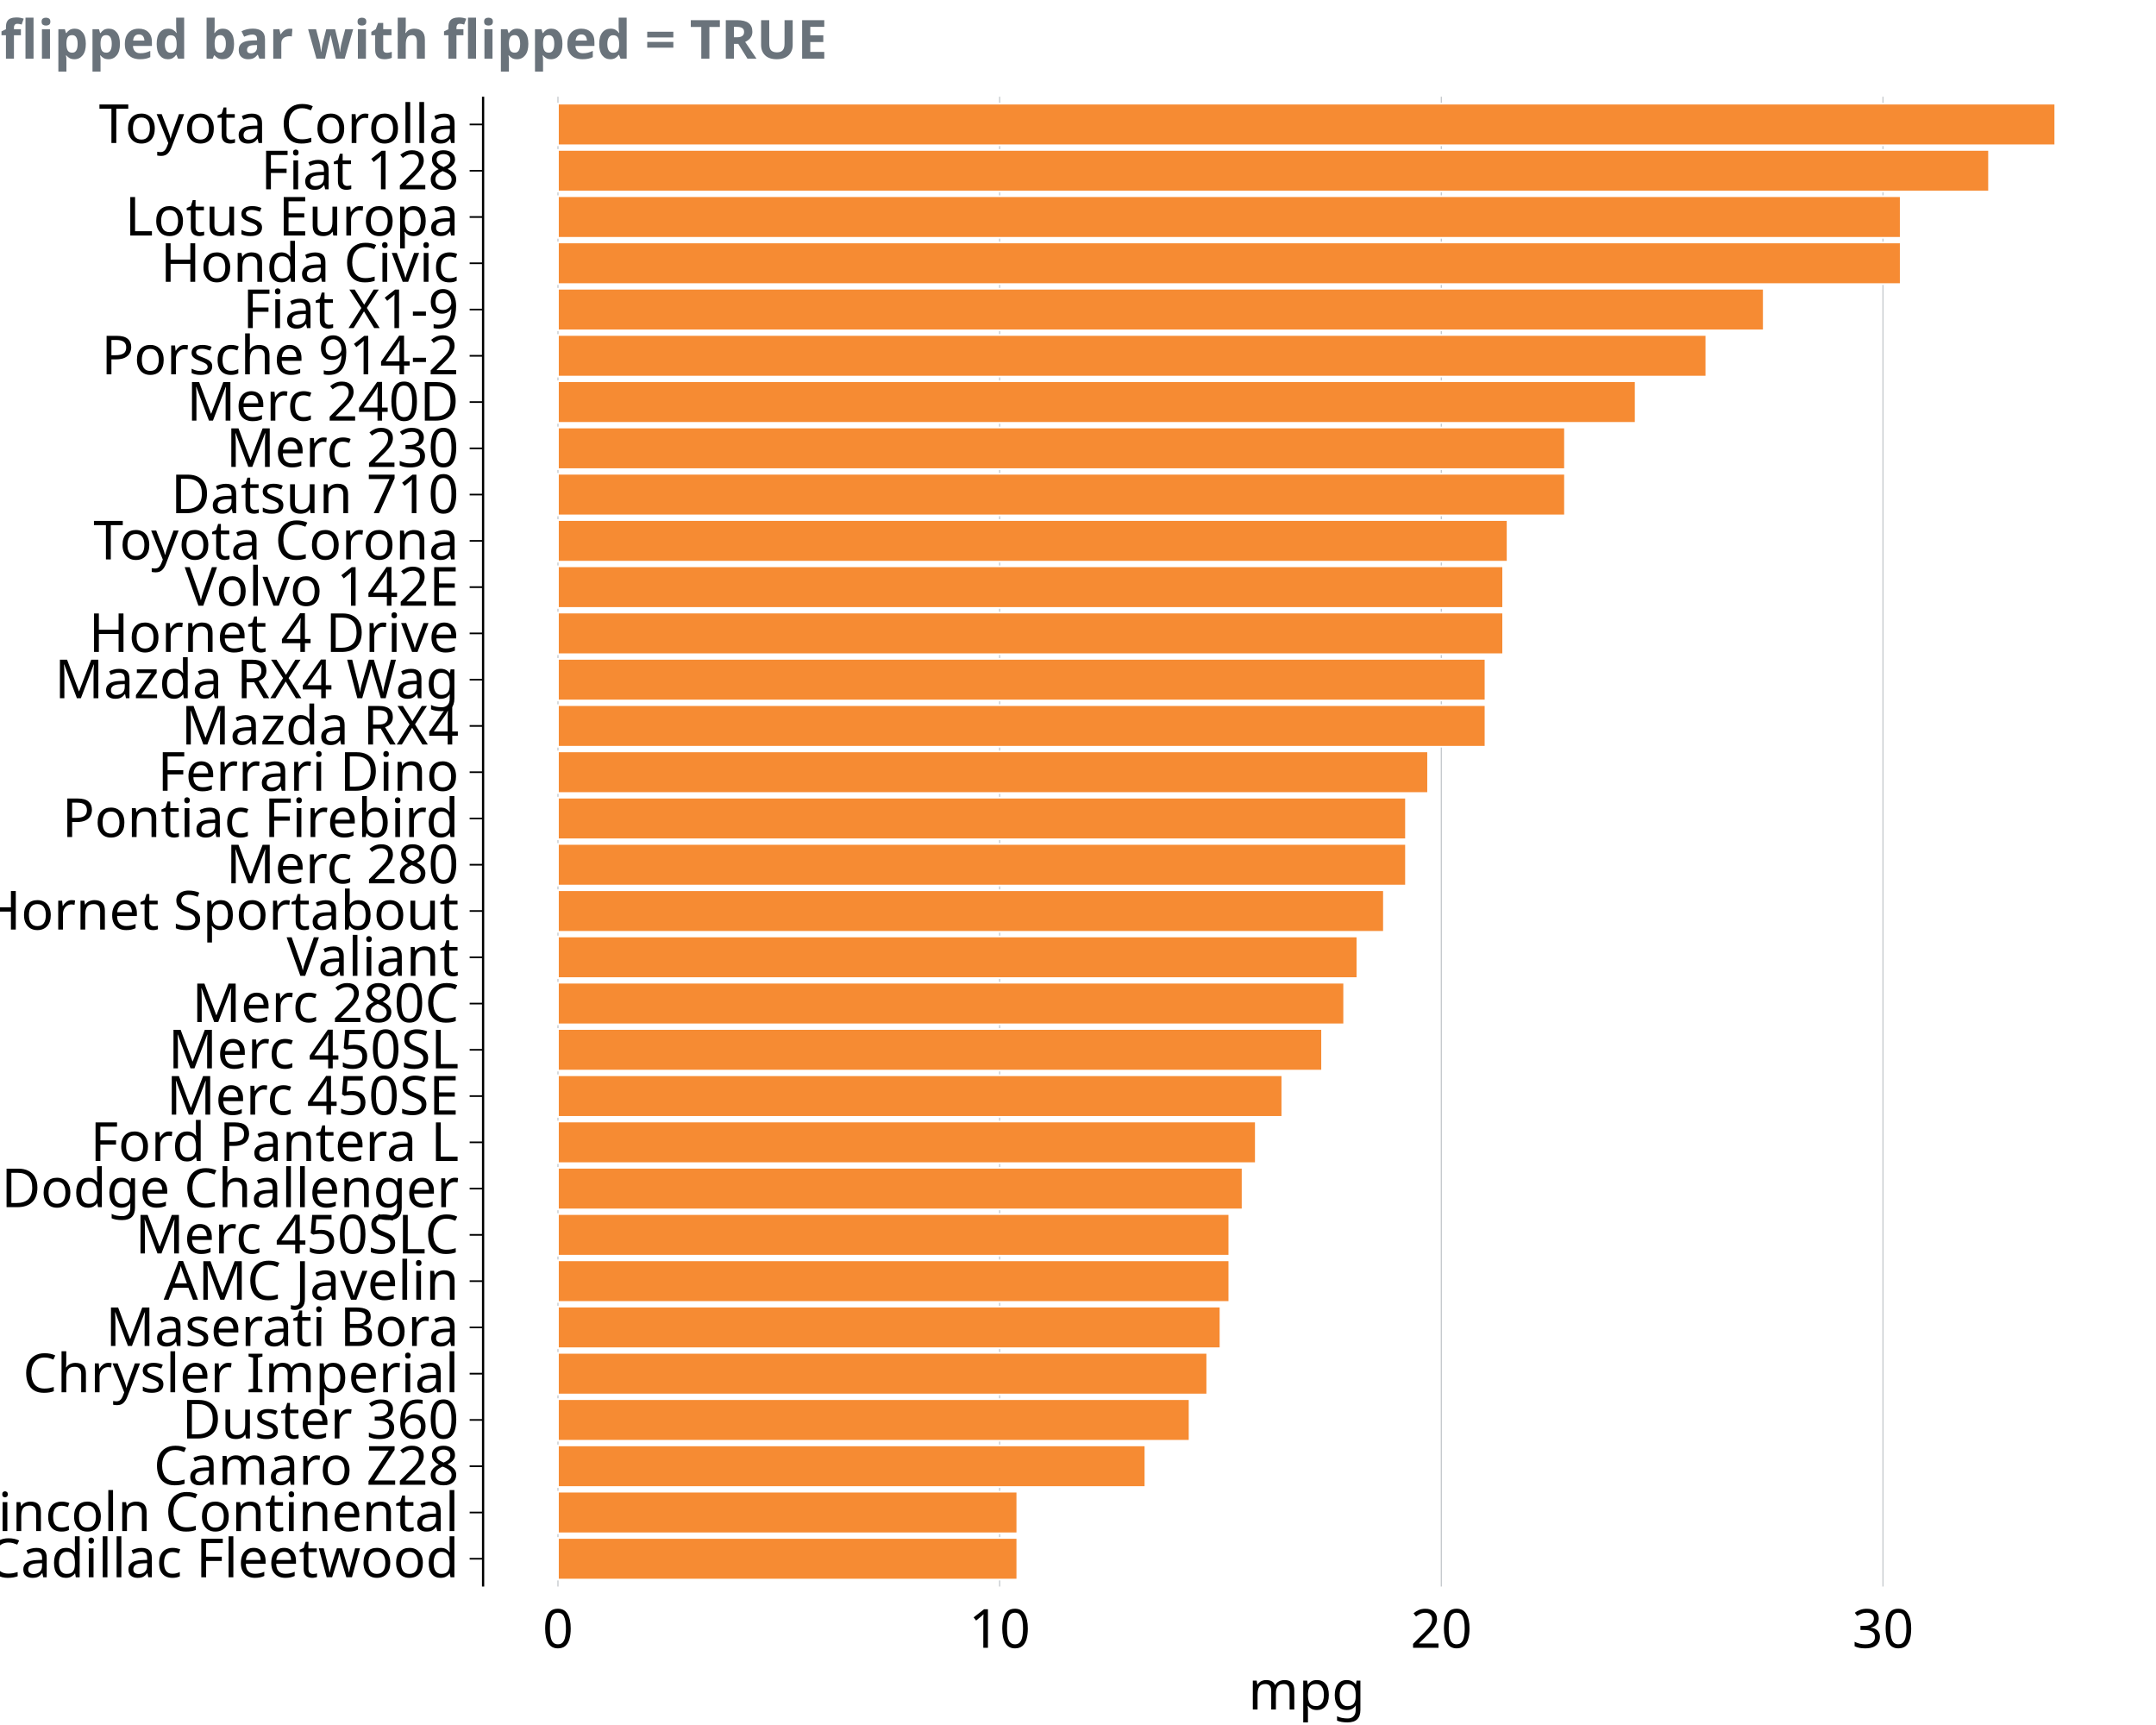
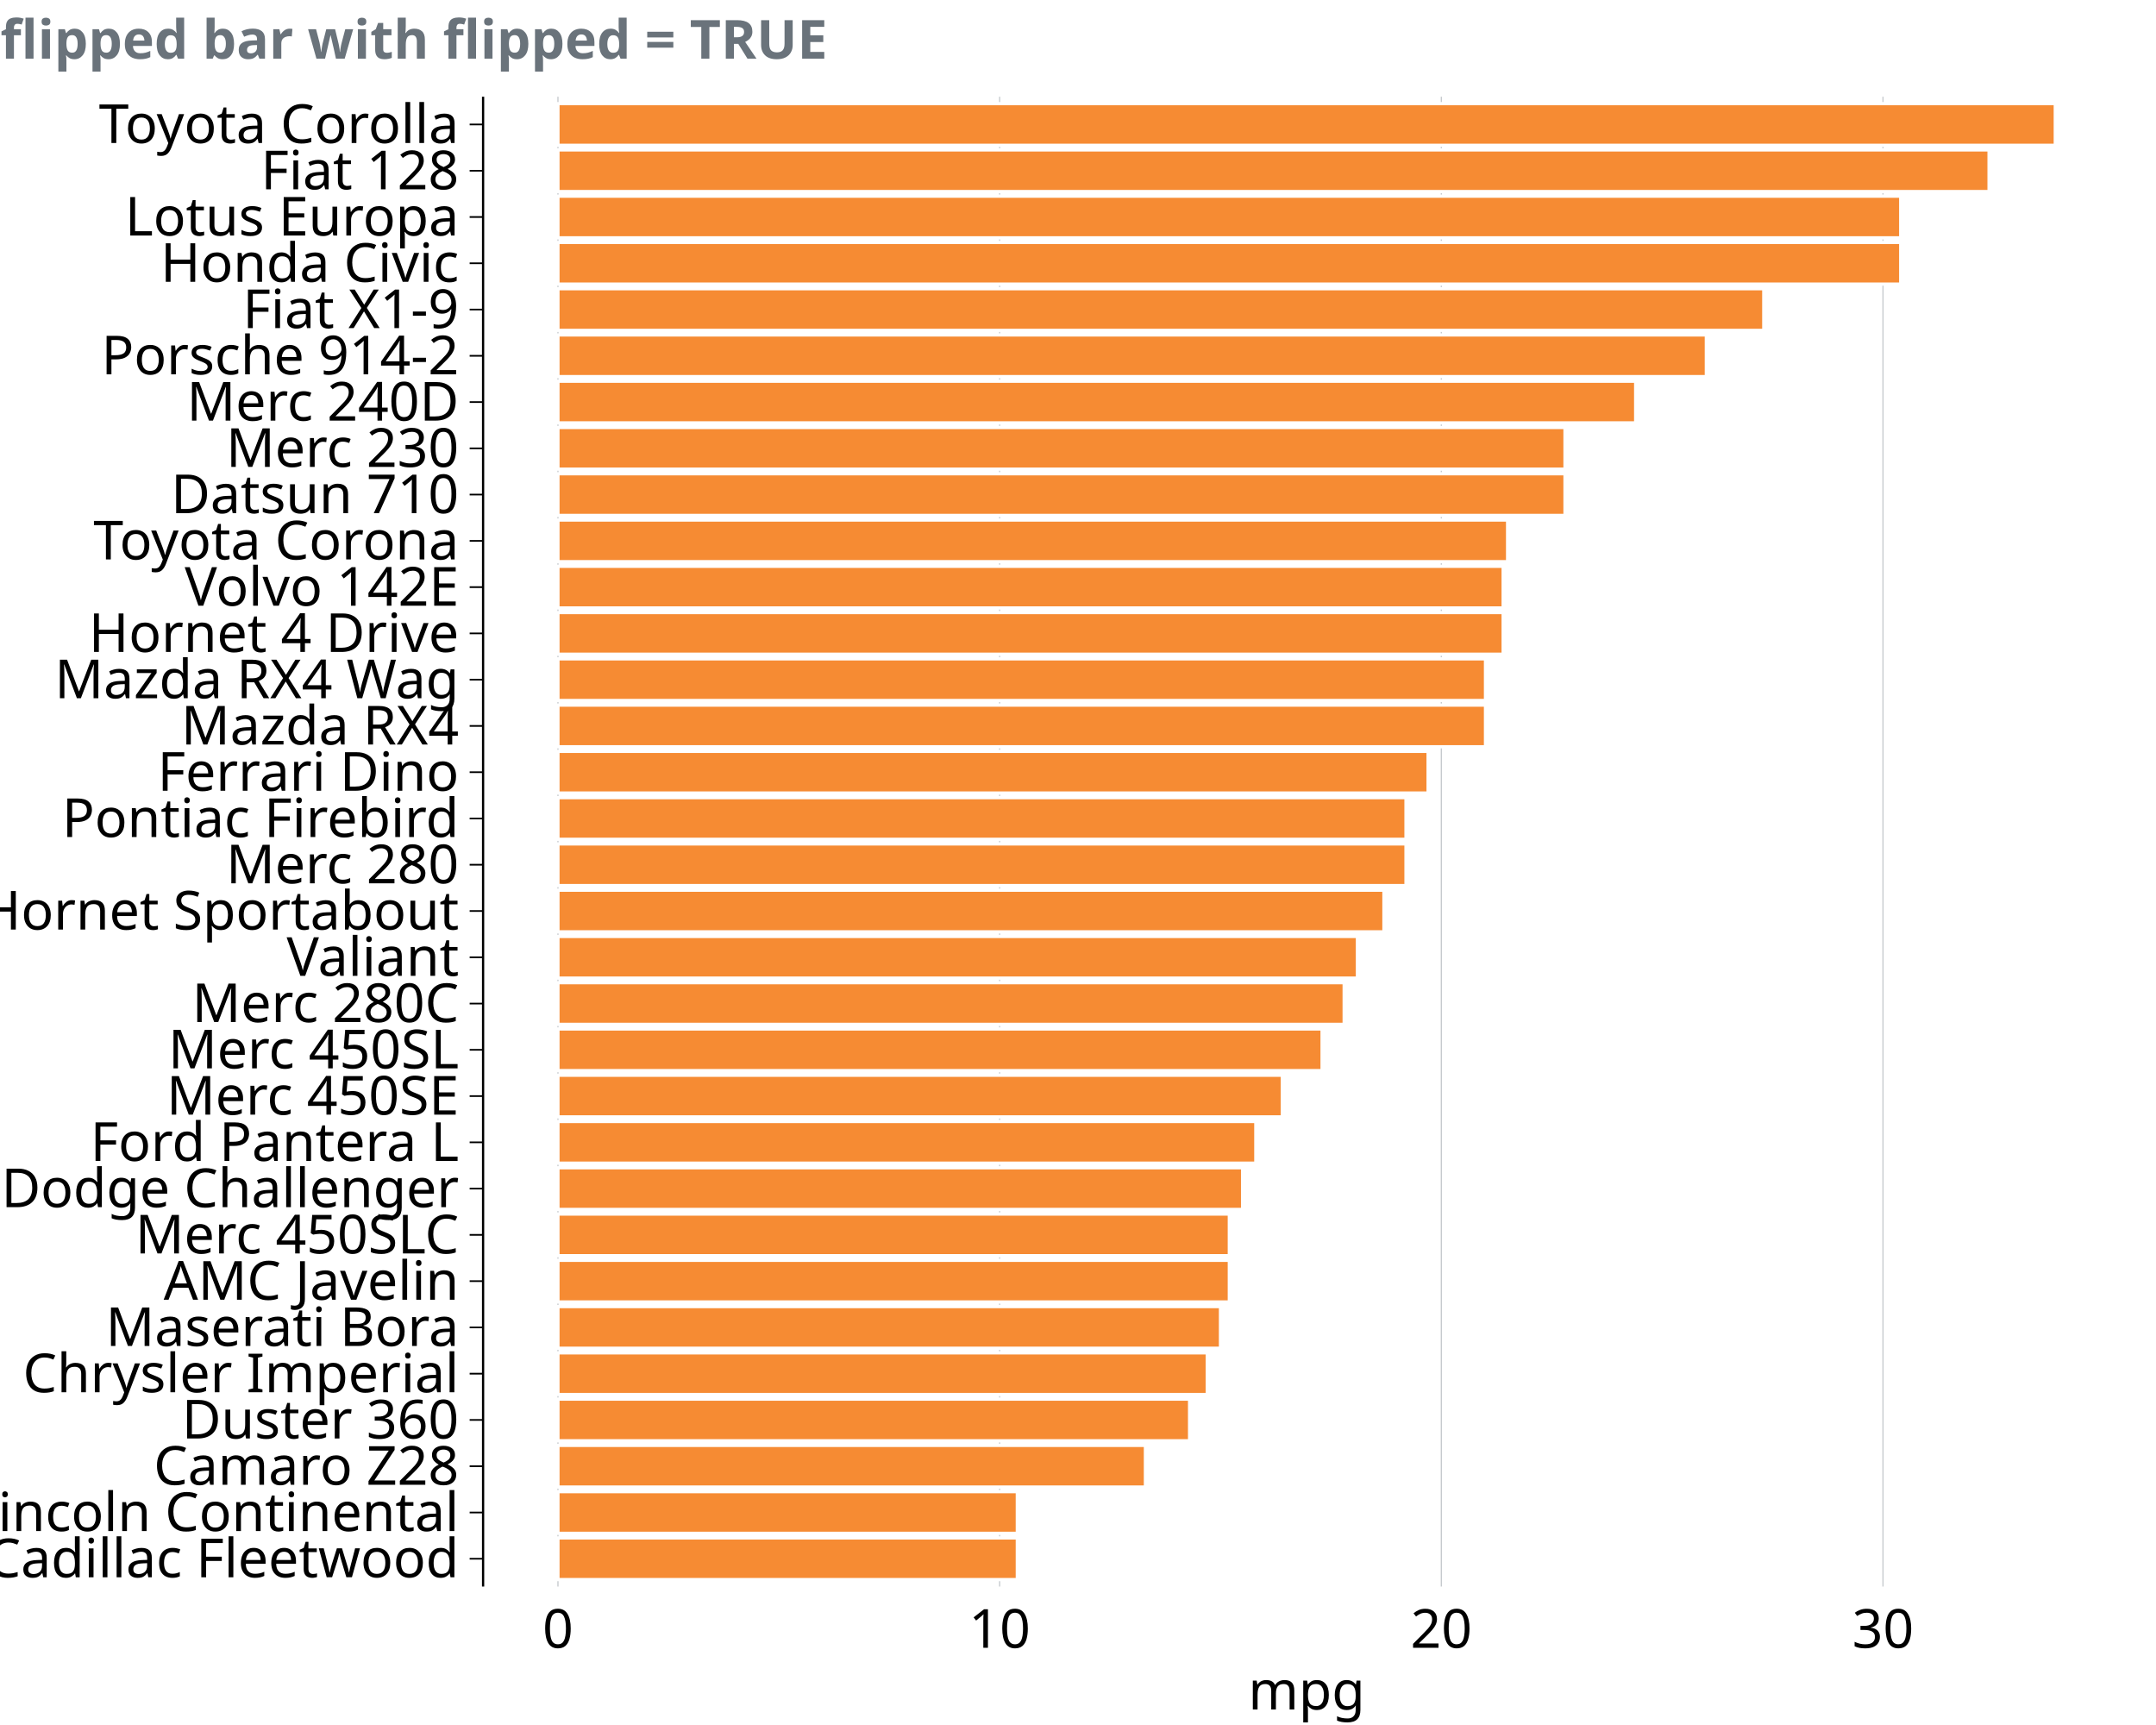
<svg xmlns="http://www.w3.org/2000/svg" class="svglite" data-engine-version="2.0" width="720.00pt" height="576.00pt" viewBox="0 0 720.00 576.00">
  <defs>
    <style type="text/css">
    .svglite line, .svglite polyline, .svglite polygon, .svglite path, .svglite rect, .svglite circle {
      fill: none;
      stroke: #000000;
      stroke-linecap: round;
      stroke-linejoin: round;
      stroke-miterlimit: 10.00;
    }
  </style>
  </defs>
  <rect width="100%" height="100%" style="stroke: none; fill: #FFFFFF;" />
  <defs>
    <clipPath id="cpMC4wMHw3MjAuMDB8MC4wMHw1NzYuMDA=">
      <rect x="0.00" y="0.00" width="720.00" height="576.00" />
    </clipPath>
  </defs>
  <g clip-path="url(#cpMC4wMHw3MjAuMDB8MC4wMHw1NzYuMDA=)">
    <rect x="-0" y="0.00" width="720.00" height="576.00" style="stroke-width: 0.75; stroke: none; fill: #FFFFFF;" />
  </g>
  <defs>
    <clipPath id="cpMTYxLjMzfDcxMS4zNnwzMi4yOXw1MjkuNzY=">
      <rect x="161.33" y="32.29" width="550.03" height="497.47" />
    </clipPath>
  </defs>
  <g clip-path="url(#cpMTYxLjMzfDcxMS4zNnwzMi4yOXw1MjkuNzY=)">
    <rect x="161.33" y="32.29" width="550.03" height="497.47" style="stroke-width: 0.75; stroke: none; fill: #FFFFFF;" />
    <polyline points="186.33,529.76 186.33,32.29 " style="stroke-width: 0.38; stroke: #C3C7CB; stroke-linecap: butt;" />
    <polyline points="333.83,529.76 333.83,32.29 " style="stroke-width: 0.38; stroke: #C3C7CB; stroke-linecap: butt;" />
    <polyline points="481.33,529.76 481.33,32.29 " style="stroke-width: 0.38; stroke: #C3C7CB; stroke-linecap: butt;" />
    <polyline points="628.83,529.76 628.83,32.29 " style="stroke-width: 0.38; stroke: #C3C7CB; stroke-linecap: butt;" />
-     <rect x="186.33" y="235.45" width="309.75" height="13.90" style="stroke-width: 0.56; stroke: #FFFFFF; stroke-linecap: square; stroke-linejoin: miter; fill: #F68B33;" />
-     <rect x="186.33" y="220.00" width="309.75" height="13.90" style="stroke-width: 0.56; stroke: #FFFFFF; stroke-linecap: square; stroke-linejoin: miter; fill: #F68B33;" />
-     <rect x="186.33" y="158.20" width="336.30" height="13.90" style="stroke-width: 0.56; stroke: #FFFFFF; stroke-linecap: square; stroke-linejoin: miter; fill: #F68B33;" />
-     <rect x="186.33" y="204.55" width="315.65" height="13.90" style="stroke-width: 0.56; stroke: #FFFFFF; stroke-linecap: square; stroke-linejoin: miter; fill: #F68B33;" />
-     <rect x="186.33" y="297.25" width="275.83" height="13.90" style="stroke-width: 0.56; stroke: #FFFFFF; stroke-linecap: square; stroke-linejoin: miter; fill: #F68B33;" />
-     <rect x="186.33" y="312.70" width="266.98" height="13.90" style="stroke-width: 0.56; stroke: #FFFFFF; stroke-linecap: square; stroke-linejoin: miter; fill: #F68B33;" />
-     <rect x="186.33" y="467.19" width="210.93" height="13.90" style="stroke-width: 0.56; stroke: #FFFFFF; stroke-linecap: square; stroke-linejoin: miter; fill: #F68B33;" />
-     <rect x="186.33" y="127.30" width="359.90" height="13.90" style="stroke-width: 0.56; stroke: #FFFFFF; stroke-linecap: square; stroke-linejoin: miter; fill: #F68B33;" />
-     <rect x="186.33" y="142.75" width="336.30" height="13.90" style="stroke-width: 0.56; stroke: #FFFFFF; stroke-linecap: square; stroke-linejoin: miter; fill: #F68B33;" />
-     <rect x="186.33" y="281.80" width="283.20" height="13.90" style="stroke-width: 0.56; stroke: #FFFFFF; stroke-linecap: square; stroke-linejoin: miter; fill: #F68B33;" />
-     <rect x="186.33" y="328.14" width="262.55" height="13.90" style="stroke-width: 0.56; stroke: #FFFFFF; stroke-linecap: square; stroke-linejoin: miter; fill: #F68B33;" />
-     <rect x="186.33" y="359.04" width="241.90" height="13.90" style="stroke-width: 0.56; stroke: #FFFFFF; stroke-linecap: square; stroke-linejoin: miter; fill: #F68B33;" />
-     <rect x="186.33" y="343.59" width="255.18" height="13.90" style="stroke-width: 0.56; stroke: #FFFFFF; stroke-linecap: square; stroke-linejoin: miter; fill: #F68B33;" />
-     <rect x="186.33" y="405.39" width="224.20" height="13.90" style="stroke-width: 0.56; stroke: #FFFFFF; stroke-linecap: square; stroke-linejoin: miter; fill: #F68B33;" />
-     <rect x="186.33" y="513.54" width="153.40" height="13.90" style="stroke-width: 0.56; stroke: #FFFFFF; stroke-linecap: square; stroke-linejoin: miter; fill: #F68B33;" />
-     <rect x="186.33" y="498.09" width="153.40" height="13.90" style="stroke-width: 0.56; stroke: #FFFFFF; stroke-linecap: square; stroke-linejoin: miter; fill: #F68B33;" />
-     <rect x="186.33" y="451.74" width="216.83" height="13.90" style="stroke-width: 0.56; stroke: #FFFFFF; stroke-linecap: square; stroke-linejoin: miter; fill: #F68B33;" />
-     <rect x="186.33" y="50.06" width="477.91" height="13.90" style="stroke-width: 0.56; stroke: #FFFFFF; stroke-linecap: square; stroke-linejoin: miter; fill: #F68B33;" />
-     <rect x="186.33" y="80.96" width="448.41" height="13.90" style="stroke-width: 0.56; stroke: #FFFFFF; stroke-linecap: square; stroke-linejoin: miter; fill: #F68B33;" />
-     <rect x="186.33" y="34.61" width="500.03" height="13.90" style="stroke-width: 0.56; stroke: #FFFFFF; stroke-linecap: square; stroke-linejoin: miter; fill: #F68B33;" />
-     <rect x="186.33" y="173.65" width="317.13" height="13.90" style="stroke-width: 0.56; stroke: #FFFFFF; stroke-linecap: square; stroke-linejoin: miter; fill: #F68B33;" />
-     <rect x="186.33" y="389.94" width="228.63" height="13.90" style="stroke-width: 0.56; stroke: #FFFFFF; stroke-linecap: square; stroke-linejoin: miter; fill: #F68B33;" />
-     <rect x="186.33" y="420.84" width="224.20" height="13.90" style="stroke-width: 0.56; stroke: #FFFFFF; stroke-linecap: square; stroke-linejoin: miter; fill: #F68B33;" />
-     <rect x="186.33" y="482.64" width="196.18" height="13.90" style="stroke-width: 0.56; stroke: #FFFFFF; stroke-linecap: square; stroke-linejoin: miter; fill: #F68B33;" />
-     <rect x="186.33" y="266.35" width="283.20" height="13.90" style="stroke-width: 0.56; stroke: #FFFFFF; stroke-linecap: square; stroke-linejoin: miter; fill: #F68B33;" />
-     <rect x="186.33" y="96.41" width="402.68" height="13.90" style="stroke-width: 0.56; stroke: #FFFFFF; stroke-linecap: square; stroke-linejoin: miter; fill: #F68B33;" />
-     <rect x="186.33" y="111.85" width="383.50" height="13.90" style="stroke-width: 0.56; stroke: #FFFFFF; stroke-linecap: square; stroke-linejoin: miter; fill: #F68B33;" />
-     <rect x="186.33" y="65.51" width="448.41" height="13.90" style="stroke-width: 0.56; stroke: #FFFFFF; stroke-linecap: square; stroke-linejoin: miter; fill: #F68B33;" />
-     <rect x="186.33" y="374.49" width="233.05" height="13.90" style="stroke-width: 0.56; stroke: #FFFFFF; stroke-linecap: square; stroke-linejoin: miter; fill: #F68B33;" />
-     <rect x="186.33" y="250.90" width="290.58" height="13.90" style="stroke-width: 0.56; stroke: #FFFFFF; stroke-linecap: square; stroke-linejoin: miter; fill: #F68B33;" />
-     <rect x="186.33" y="436.29" width="221.25" height="13.90" style="stroke-width: 0.56; stroke: #FFFFFF; stroke-linecap: square; stroke-linejoin: miter; fill: #F68B33;" />
-     <rect x="186.33" y="189.10" width="315.65" height="13.90" style="stroke-width: 0.56; stroke: #FFFFFF; stroke-linecap: square; stroke-linejoin: miter; fill: #F68B33;" />
+     <rect x="186.33" y="235.45" width="309.75" height="13.90" style="stroke-width: 1.07; stroke: #FFFFFF; stroke-linecap: butt; stroke-linejoin: miter; fill: #F68B33;" />
+     <rect x="186.33" y="220.00" width="309.75" height="13.90" style="stroke-width: 1.07; stroke: #FFFFFF; stroke-linecap: butt; stroke-linejoin: miter; fill: #F68B33;" />
+     <rect x="186.33" y="158.20" width="336.30" height="13.90" style="stroke-width: 1.07; stroke: #FFFFFF; stroke-linecap: butt; stroke-linejoin: miter; fill: #F68B33;" />
+     <rect x="186.33" y="204.55" width="315.65" height="13.90" style="stroke-width: 1.07; stroke: #FFFFFF; stroke-linecap: butt; stroke-linejoin: miter; fill: #F68B33;" />
+     <rect x="186.33" y="297.25" width="275.83" height="13.90" style="stroke-width: 1.07; stroke: #FFFFFF; stroke-linecap: butt; stroke-linejoin: miter; fill: #F68B33;" />
+     <rect x="186.33" y="312.70" width="266.98" height="13.90" style="stroke-width: 1.07; stroke: #FFFFFF; stroke-linecap: butt; stroke-linejoin: miter; fill: #F68B33;" />
+     <rect x="186.33" y="467.19" width="210.93" height="13.90" style="stroke-width: 1.07; stroke: #FFFFFF; stroke-linecap: butt; stroke-linejoin: miter; fill: #F68B33;" />
+     <rect x="186.33" y="127.30" width="359.90" height="13.90" style="stroke-width: 1.07; stroke: #FFFFFF; stroke-linecap: butt; stroke-linejoin: miter; fill: #F68B33;" />
+     <rect x="186.33" y="142.75" width="336.30" height="13.90" style="stroke-width: 1.07; stroke: #FFFFFF; stroke-linecap: butt; stroke-linejoin: miter; fill: #F68B33;" />
+     <rect x="186.33" y="281.80" width="283.20" height="13.90" style="stroke-width: 1.07; stroke: #FFFFFF; stroke-linecap: butt; stroke-linejoin: miter; fill: #F68B33;" />
+     <rect x="186.33" y="328.14" width="262.55" height="13.90" style="stroke-width: 1.07; stroke: #FFFFFF; stroke-linecap: butt; stroke-linejoin: miter; fill: #F68B33;" />
+     <rect x="186.33" y="359.04" width="241.90" height="13.90" style="stroke-width: 1.07; stroke: #FFFFFF; stroke-linecap: butt; stroke-linejoin: miter; fill: #F68B33;" />
+     <rect x="186.33" y="343.59" width="255.18" height="13.90" style="stroke-width: 1.07; stroke: #FFFFFF; stroke-linecap: butt; stroke-linejoin: miter; fill: #F68B33;" />
+     <rect x="186.33" y="405.39" width="224.20" height="13.90" style="stroke-width: 1.07; stroke: #FFFFFF; stroke-linecap: butt; stroke-linejoin: miter; fill: #F68B33;" />
+     <rect x="186.33" y="513.54" width="153.40" height="13.90" style="stroke-width: 1.07; stroke: #FFFFFF; stroke-linecap: butt; stroke-linejoin: miter; fill: #F68B33;" />
+     <rect x="186.33" y="498.09" width="153.40" height="13.90" style="stroke-width: 1.07; stroke: #FFFFFF; stroke-linecap: butt; stroke-linejoin: miter; fill: #F68B33;" />
+     <rect x="186.33" y="451.74" width="216.83" height="13.90" style="stroke-width: 1.07; stroke: #FFFFFF; stroke-linecap: butt; stroke-linejoin: miter; fill: #F68B33;" />
+     <rect x="186.33" y="50.06" width="477.91" height="13.90" style="stroke-width: 1.07; stroke: #FFFFFF; stroke-linecap: butt; stroke-linejoin: miter; fill: #F68B33;" />
+     <rect x="186.33" y="80.96" width="448.41" height="13.90" style="stroke-width: 1.07; stroke: #FFFFFF; stroke-linecap: butt; stroke-linejoin: miter; fill: #F68B33;" />
+     <rect x="186.33" y="34.61" width="500.03" height="13.90" style="stroke-width: 1.07; stroke: #FFFFFF; stroke-linecap: butt; stroke-linejoin: miter; fill: #F68B33;" />
+     <rect x="186.33" y="173.65" width="317.13" height="13.90" style="stroke-width: 1.07; stroke: #FFFFFF; stroke-linecap: butt; stroke-linejoin: miter; fill: #F68B33;" />
+     <rect x="186.33" y="389.94" width="228.63" height="13.90" style="stroke-width: 1.07; stroke: #FFFFFF; stroke-linecap: butt; stroke-linejoin: miter; fill: #F68B33;" />
+     <rect x="186.33" y="420.84" width="224.20" height="13.90" style="stroke-width: 1.07; stroke: #FFFFFF; stroke-linecap: butt; stroke-linejoin: miter; fill: #F68B33;" />
+     <rect x="186.33" y="482.64" width="196.18" height="13.90" style="stroke-width: 1.07; stroke: #FFFFFF; stroke-linecap: butt; stroke-linejoin: miter; fill: #F68B33;" />
+     <rect x="186.33" y="266.35" width="283.20" height="13.90" style="stroke-width: 1.07; stroke: #FFFFFF; stroke-linecap: butt; stroke-linejoin: miter; fill: #F68B33;" />
+     <rect x="186.33" y="96.41" width="402.68" height="13.90" style="stroke-width: 1.07; stroke: #FFFFFF; stroke-linecap: butt; stroke-linejoin: miter; fill: #F68B33;" />
+     <rect x="186.33" y="111.85" width="383.50" height="13.90" style="stroke-width: 1.07; stroke: #FFFFFF; stroke-linecap: butt; stroke-linejoin: miter; fill: #F68B33;" />
+     <rect x="186.33" y="65.51" width="448.41" height="13.90" style="stroke-width: 1.07; stroke: #FFFFFF; stroke-linecap: butt; stroke-linejoin: miter; fill: #F68B33;" />
+     <rect x="186.33" y="374.49" width="233.05" height="13.90" style="stroke-width: 1.07; stroke: #FFFFFF; stroke-linecap: butt; stroke-linejoin: miter; fill: #F68B33;" />
+     <rect x="186.33" y="250.90" width="290.58" height="13.90" style="stroke-width: 1.07; stroke: #FFFFFF; stroke-linecap: butt; stroke-linejoin: miter; fill: #F68B33;" />
+     <rect x="186.33" y="436.29" width="221.25" height="13.90" style="stroke-width: 1.07; stroke: #FFFFFF; stroke-linecap: butt; stroke-linejoin: miter; fill: #F68B33;" />
+     <rect x="186.33" y="189.10" width="315.65" height="13.90" style="stroke-width: 1.07; stroke: #FFFFFF; stroke-linecap: butt; stroke-linejoin: miter; fill: #F68B33;" />
  </g>
  <g clip-path="url(#cpMC4wMHw3MjAuMDB8MC4wMHw1NzYuMDA=)">
    <polyline points="161.33,529.76 161.33,32.29 " style="stroke-width: 0.75; stroke-linecap: butt;" />
    <text x="153.26" y="526.68" text-anchor="end" style="font-size: 18.00px; font-family: sans;" textLength="152.09px" lengthAdjust="spacingAndGlyphs">Cadillac Fleetwood</text>
    <text x="153.26" y="511.23" text-anchor="end" style="font-size: 18.00px; font-family: sans;" textLength="153.11px" lengthAdjust="spacingAndGlyphs">Lincoln Continental</text>
    <text x="153.26" y="495.78" text-anchor="end" style="font-size: 18.00px; font-family: sans;" textLength="100.05px" lengthAdjust="spacingAndGlyphs">Camaro Z28</text>
    <text x="153.26" y="480.33" text-anchor="end" style="font-size: 18.00px; font-family: sans;" textLength="88.06px" lengthAdjust="spacingAndGlyphs">Duster 360</text>
    <text x="153.26" y="464.89" text-anchor="end" style="font-size: 18.00px; font-family: sans;" textLength="136.05px" lengthAdjust="spacingAndGlyphs">Chrysler Imperial</text>
    <text x="153.26" y="449.44" text-anchor="end" style="font-size: 18.00px; font-family: sans;" textLength="112.06px" lengthAdjust="spacingAndGlyphs">Maserati Bora</text>
    <text x="153.26" y="433.99" text-anchor="end" style="font-size: 18.00px; font-family: sans;" textLength="101.06px" lengthAdjust="spacingAndGlyphs">AMC Javelin</text>
    <text x="153.26" y="418.54" text-anchor="end" style="font-size: 18.00px; font-family: sans;" textLength="110.07px" lengthAdjust="spacingAndGlyphs">Merc 450SLC</text>
    <text x="153.26" y="403.09" text-anchor="end" style="font-size: 18.00px; font-family: sans;" textLength="145.11px" lengthAdjust="spacingAndGlyphs">Dodge Challenger</text>
    <text x="153.26" y="387.64" text-anchor="end" style="font-size: 18.00px; font-family: sans;" textLength="120.07px" lengthAdjust="spacingAndGlyphs">Ford Pantera L</text>
    <text x="153.26" y="372.19" text-anchor="end" style="font-size: 18.00px; font-family: sans;" textLength="99.07px" lengthAdjust="spacingAndGlyphs">Merc 450SE</text>
    <text x="153.26" y="356.74" text-anchor="end" style="font-size: 18.00px; font-family: sans;" textLength="97.07px" lengthAdjust="spacingAndGlyphs">Merc 450SL</text>
    <text x="153.26" y="341.29" text-anchor="end" style="font-size: 18.00px; font-family: sans;" textLength="88.05px" lengthAdjust="spacingAndGlyphs">Merc 280C</text>
    <text x="153.26" y="325.84" text-anchor="end" style="font-size: 18.00px; font-family: sans;" textLength="55.04px" lengthAdjust="spacingAndGlyphs">Valiant</text>
    <text x="153.26" y="310.39" text-anchor="end" style="font-size: 18.00px; font-family: sans;" textLength="147.11px" lengthAdjust="spacingAndGlyphs">Hornet Sportabout</text>
    <text x="153.26" y="294.94" text-anchor="end" style="font-size: 18.00px; font-family: sans;" textLength="75.05px" lengthAdjust="spacingAndGlyphs">Merc 280</text>
    <text x="153.26" y="279.49" text-anchor="end" style="font-size: 18.00px; font-family: sans;" textLength="126.06px" lengthAdjust="spacingAndGlyphs">Pontiac Firebird</text>
    <text x="153.26" y="264.04" text-anchor="end" style="font-size: 18.00px; font-family: sans;" textLength="95.02px" lengthAdjust="spacingAndGlyphs">Ferrari Dino</text>
    <text x="153.26" y="248.60" text-anchor="end" style="font-size: 18.00px; font-family: sans;" textLength="94.07px" lengthAdjust="spacingAndGlyphs">Mazda RX4</text>
    <text x="153.26" y="233.15" text-anchor="end" style="font-size: 18.00px; font-family: sans;" textLength="136.08px" lengthAdjust="spacingAndGlyphs">Mazda RX4 Wag</text>
    <text x="153.26" y="217.70" text-anchor="end" style="font-size: 18.00px; font-family: sans;" textLength="116.06px" lengthAdjust="spacingAndGlyphs">Hornet 4 Drive</text>
    <text x="153.26" y="202.25" text-anchor="end" style="font-size: 18.00px; font-family: sans;" textLength="92.08px" lengthAdjust="spacingAndGlyphs">Volvo 142E</text>
    <text x="153.26" y="186.80" text-anchor="end" style="font-size: 18.00px; font-family: sans;" textLength="119.08px" lengthAdjust="spacingAndGlyphs">Toyota Corona</text>
    <text x="153.26" y="171.35" text-anchor="end" style="font-size: 18.00px; font-family: sans;" textLength="92.08px" lengthAdjust="spacingAndGlyphs">Datsun 710</text>
    <text x="153.26" y="155.90" text-anchor="end" style="font-size: 18.00px; font-family: sans;" textLength="75.05px" lengthAdjust="spacingAndGlyphs">Merc 230</text>
    <text x="153.26" y="140.45" text-anchor="end" style="font-size: 18.00px; font-family: sans;" textLength="88.05px" lengthAdjust="spacingAndGlyphs">Merc 240D</text>
    <text x="153.26" y="125.00" text-anchor="end" style="font-size: 18.00px; font-family: sans;" textLength="117.09px" lengthAdjust="spacingAndGlyphs">Porsche 914-2</text>
    <text x="153.26" y="109.55" text-anchor="end" style="font-size: 18.00px; font-family: sans;" textLength="73.03px" lengthAdjust="spacingAndGlyphs">Fiat X1-9</text>
    <text x="153.26" y="94.10" text-anchor="end" style="font-size: 18.00px; font-family: sans;" textLength="97.06px" lengthAdjust="spacingAndGlyphs">Honda Civic</text>
    <text x="153.26" y="78.65" text-anchor="end" style="font-size: 18.00px; font-family: sans;" textLength="107.09px" lengthAdjust="spacingAndGlyphs">Lotus Europa</text>
    <text x="153.26" y="63.20" text-anchor="end" style="font-size: 18.00px; font-family: sans;" textLength="65.04px" lengthAdjust="spacingAndGlyphs">Fiat 128</text>
    <text x="153.26" y="47.75" text-anchor="end" style="font-size: 18.00px; font-family: sans;" textLength="117.06px" lengthAdjust="spacingAndGlyphs">Toyota Corolla</text>
    <polyline points="156.84,520.49 161.33,520.49 " style="stroke-width: 0.56; stroke-linecap: butt;" />
    <polyline points="156.84,505.04 161.33,505.04 " style="stroke-width: 0.56; stroke-linecap: butt;" />
    <polyline points="156.84,489.59 161.33,489.59 " style="stroke-width: 0.56; stroke-linecap: butt;" />
    <polyline points="156.84,474.14 161.33,474.14 " style="stroke-width: 0.56; stroke-linecap: butt;" />
    <polyline points="156.84,458.69 161.33,458.69 " style="stroke-width: 0.56; stroke-linecap: butt;" />
    <polyline points="156.84,443.24 161.33,443.24 " style="stroke-width: 0.56; stroke-linecap: butt;" />
    <polyline points="156.84,427.79 161.33,427.79 " style="stroke-width: 0.56; stroke-linecap: butt;" />
    <polyline points="156.84,412.34 161.33,412.34 " style="stroke-width: 0.56; stroke-linecap: butt;" />
    <polyline points="156.84,396.89 161.33,396.89 " style="stroke-width: 0.56; stroke-linecap: butt;" />
    <polyline points="156.84,381.44 161.33,381.44 " style="stroke-width: 0.56; stroke-linecap: butt;" />
    <polyline points="156.84,366.00 161.33,366.00 " style="stroke-width: 0.56; stroke-linecap: butt;" />
    <polyline points="156.84,350.55 161.33,350.55 " style="stroke-width: 0.56; stroke-linecap: butt;" />
    <polyline points="156.84,335.10 161.33,335.10 " style="stroke-width: 0.56; stroke-linecap: butt;" />
    <polyline points="156.84,319.65 161.33,319.65 " style="stroke-width: 0.56; stroke-linecap: butt;" />
    <polyline points="156.84,304.20 161.33,304.20 " style="stroke-width: 0.56; stroke-linecap: butt;" />
    <polyline points="156.84,288.75 161.33,288.75 " style="stroke-width: 0.56; stroke-linecap: butt;" />
    <polyline points="156.84,273.30 161.33,273.30 " style="stroke-width: 0.56; stroke-linecap: butt;" />
    <polyline points="156.84,257.85 161.33,257.85 " style="stroke-width: 0.56; stroke-linecap: butt;" />
    <polyline points="156.84,242.40 161.33,242.40 " style="stroke-width: 0.56; stroke-linecap: butt;" />
    <polyline points="156.84,226.95 161.33,226.95 " style="stroke-width: 0.56; stroke-linecap: butt;" />
    <polyline points="156.84,211.50 161.33,211.50 " style="stroke-width: 0.56; stroke-linecap: butt;" />
    <polyline points="156.84,196.05 161.33,196.05 " style="stroke-width: 0.56; stroke-linecap: butt;" />
    <polyline points="156.84,180.60 161.33,180.60 " style="stroke-width: 0.56; stroke-linecap: butt;" />
    <polyline points="156.84,165.15 161.33,165.15 " style="stroke-width: 0.56; stroke-linecap: butt;" />
    <polyline points="156.84,149.71 161.33,149.71 " style="stroke-width: 0.56; stroke-linecap: butt;" />
    <polyline points="156.84,134.26 161.33,134.26 " style="stroke-width: 0.56; stroke-linecap: butt;" />
    <polyline points="156.84,118.81 161.33,118.81 " style="stroke-width: 0.56; stroke-linecap: butt;" />
    <polyline points="156.84,103.36 161.33,103.36 " style="stroke-width: 0.56; stroke-linecap: butt;" />
    <polyline points="156.84,87.91 161.33,87.91 " style="stroke-width: 0.56; stroke-linecap: butt;" />
    <polyline points="156.84,72.46 161.33,72.46 " style="stroke-width: 0.56; stroke-linecap: butt;" />
    <polyline points="156.84,57.01 161.33,57.01 " style="stroke-width: 0.56; stroke-linecap: butt;" />
    <polyline points="156.84,41.56 161.33,41.56 " style="stroke-width: 0.56; stroke-linecap: butt;" />
    <text x="186.33" y="550.22" text-anchor="middle" style="font-size: 18.00px; font-family: sans;" textLength="10.01px" lengthAdjust="spacingAndGlyphs">0</text>
    <text x="333.83" y="550.22" text-anchor="middle" style="font-size: 18.00px; font-family: sans;" textLength="20.02px" lengthAdjust="spacingAndGlyphs">10</text>
    <text x="481.33" y="550.22" text-anchor="middle" style="font-size: 18.00px; font-family: sans;" textLength="20.02px" lengthAdjust="spacingAndGlyphs">20</text>
    <text x="628.83" y="550.22" text-anchor="middle" style="font-size: 18.00px; font-family: sans;" textLength="20.02px" lengthAdjust="spacingAndGlyphs">30</text>
    <text x="436.34" y="570.82" text-anchor="middle" style="font-size: 18.00px; font-family: sans;" textLength="35.02px" lengthAdjust="spacingAndGlyphs">mpg</text>
    <text x="0.14" y="19.59" style="font-size: 18.00px; font-weight: bold; fill: #6A737B; font-family: sans;" textLength="248.64px" lengthAdjust="spacingAndGlyphs">flipped bar with flipped = TRUE</text>
  </g>
</svg>
